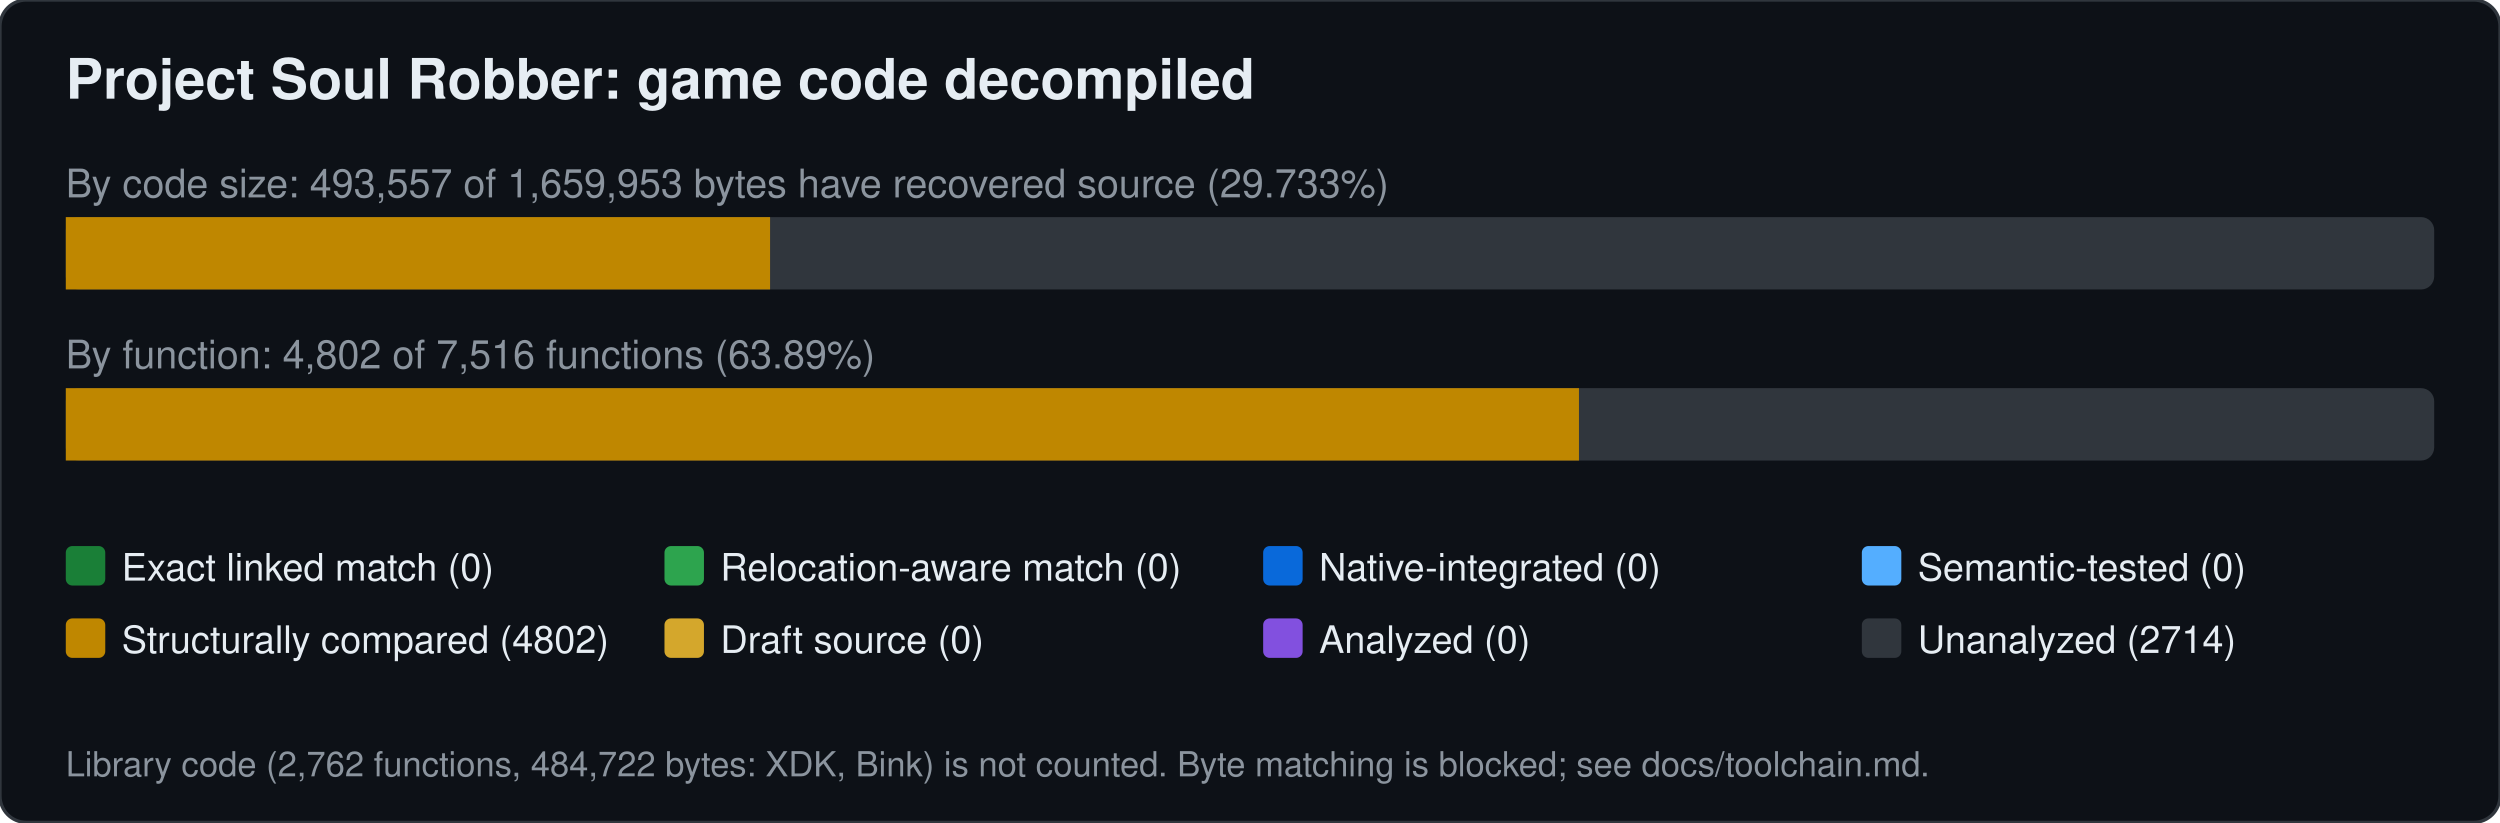
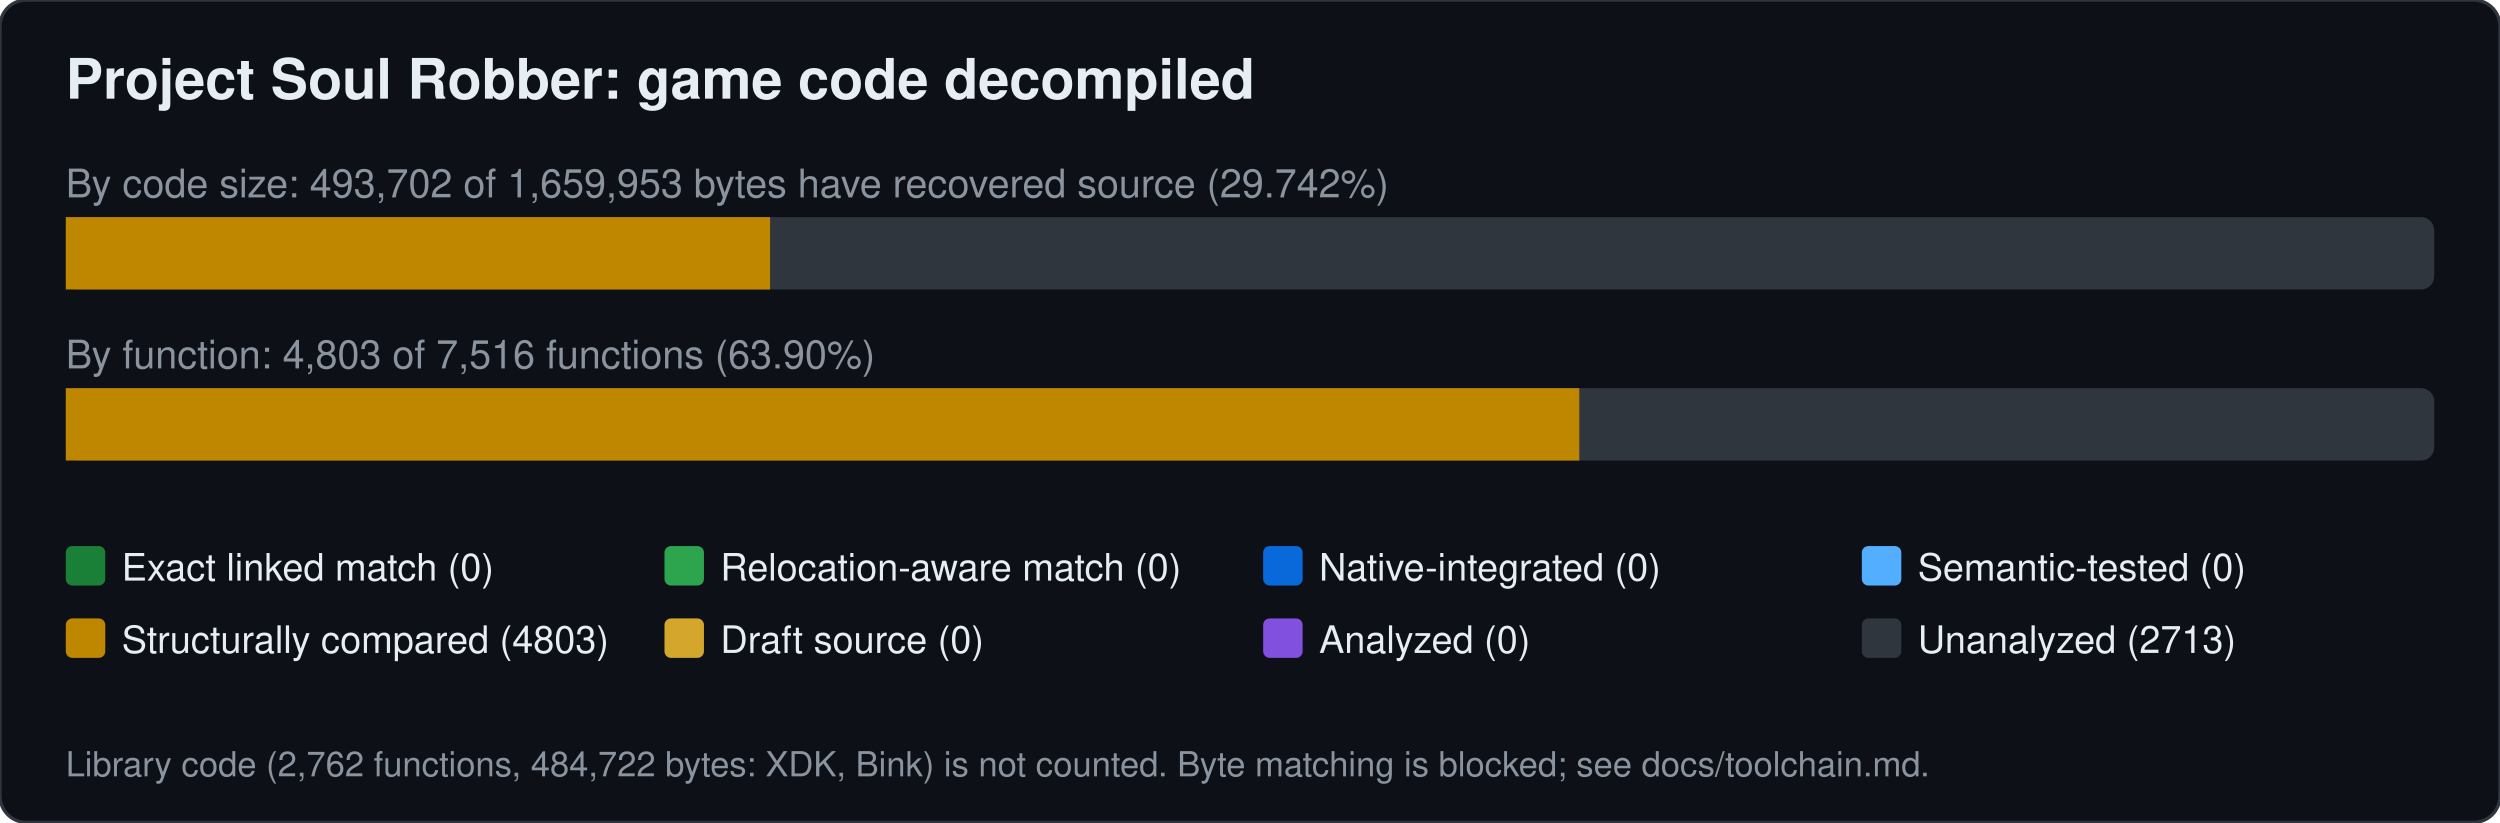
<svg xmlns="http://www.w3.org/2000/svg" width="760" height="250" viewBox="0 0 760 250" font-family="Segoe UI,Helvetica,Arial,sans-serif">
  <rect width="760" height="250" rx="8" fill="#0d1117" stroke="#30363d" />
  <text x="20" y="30" font-size="17" font-weight="600" fill="#e6edf3">Project Soul Robber: game code decompiled</text>
-   <text x="20" y="60" font-size="12" fill="#8b949e">By code size: 493,557 of 1,659,953 bytes have recovered source (29.733%)</text>
+   <text x="20" y="60" font-size="12" fill="#8b949e">By code size: 493,702 of 1,659,953 bytes have recovered source (29.742%)</text>
  <rect x="20" y="66" width="720" height="22" rx="4" fill="#30363d" />
  <rect x="20.0" y="66" width="214.1" height="22" fill="#bf8700" />
-   <text x="20" y="112" font-size="12" fill="#8b949e">By function: 4,802 of 7,516 functions (63.89%)</text>
+   <text x="20" y="112" font-size="12" fill="#8b949e">By function: 4,803 of 7,516 functions (63.90%)</text>
  <rect x="20" y="118" width="720" height="22" rx="4" fill="#30363d" />
-   <rect x="20.0" y="118" width="460.0" height="22" fill="#bf8700" />
+   <rect x="20.0" y="118" width="460.1" height="22" fill="#bf8700" />
  <rect x="20" y="166" width="12" height="12" rx="2" fill="#1a7f37" />
  <text x="37" y="176.5" font-size="11.5" fill="#e6edf3">Exact linked match (0)</text>
  <rect x="202" y="166" width="12" height="12" rx="2" fill="#2da44e" />
  <text x="219" y="176.5" font-size="11.5" fill="#e6edf3">Relocation-aware match (0)</text>
  <rect x="384" y="166" width="12" height="12" rx="2" fill="#0969da" />
  <text x="401" y="176.5" font-size="11.5" fill="#e6edf3">Native-integrated (0)</text>
  <rect x="566" y="166" width="12" height="12" rx="2" fill="#54aeff" />
  <text x="583" y="176.5" font-size="11.5" fill="#e6edf3">Semantic-tested (0)</text>
  <rect x="20" y="188" width="12" height="12" rx="2" fill="#bf8700" />
-   <text x="37" y="198.5" font-size="11.5" fill="#e6edf3">Structurally compared (4802)</text>
+   <text x="37" y="198.5" font-size="11.5" fill="#e6edf3">Structurally compared (4803)</text>
  <rect x="202" y="188" width="12" height="12" rx="2" fill="#d4a72c" />
  <text x="219" y="198.5" font-size="11.5" fill="#e6edf3">Draft source (0)</text>
  <rect x="384" y="188" width="12" height="12" rx="2" fill="#8250df" />
  <text x="401" y="198.5" font-size="11.5" fill="#e6edf3">Analyzed (0)</text>
  <rect x="566" y="188" width="12" height="12" rx="2" fill="#30363d" />
-   <text x="583" y="198.5" font-size="11.5" fill="#e6edf3">Unanalyzed (2714)</text>
+   <text x="583" y="198.5" font-size="11.5" fill="#e6edf3">Unanalyzed (2713)</text>
  <text x="20" y="236" font-size="10.5" fill="#8b949e">Library code (2,762 functions, 484,722 bytes: XDK, Bink) is not counted. Byte matching is blocked; see docs/toolchain.md.</text>
</svg>
